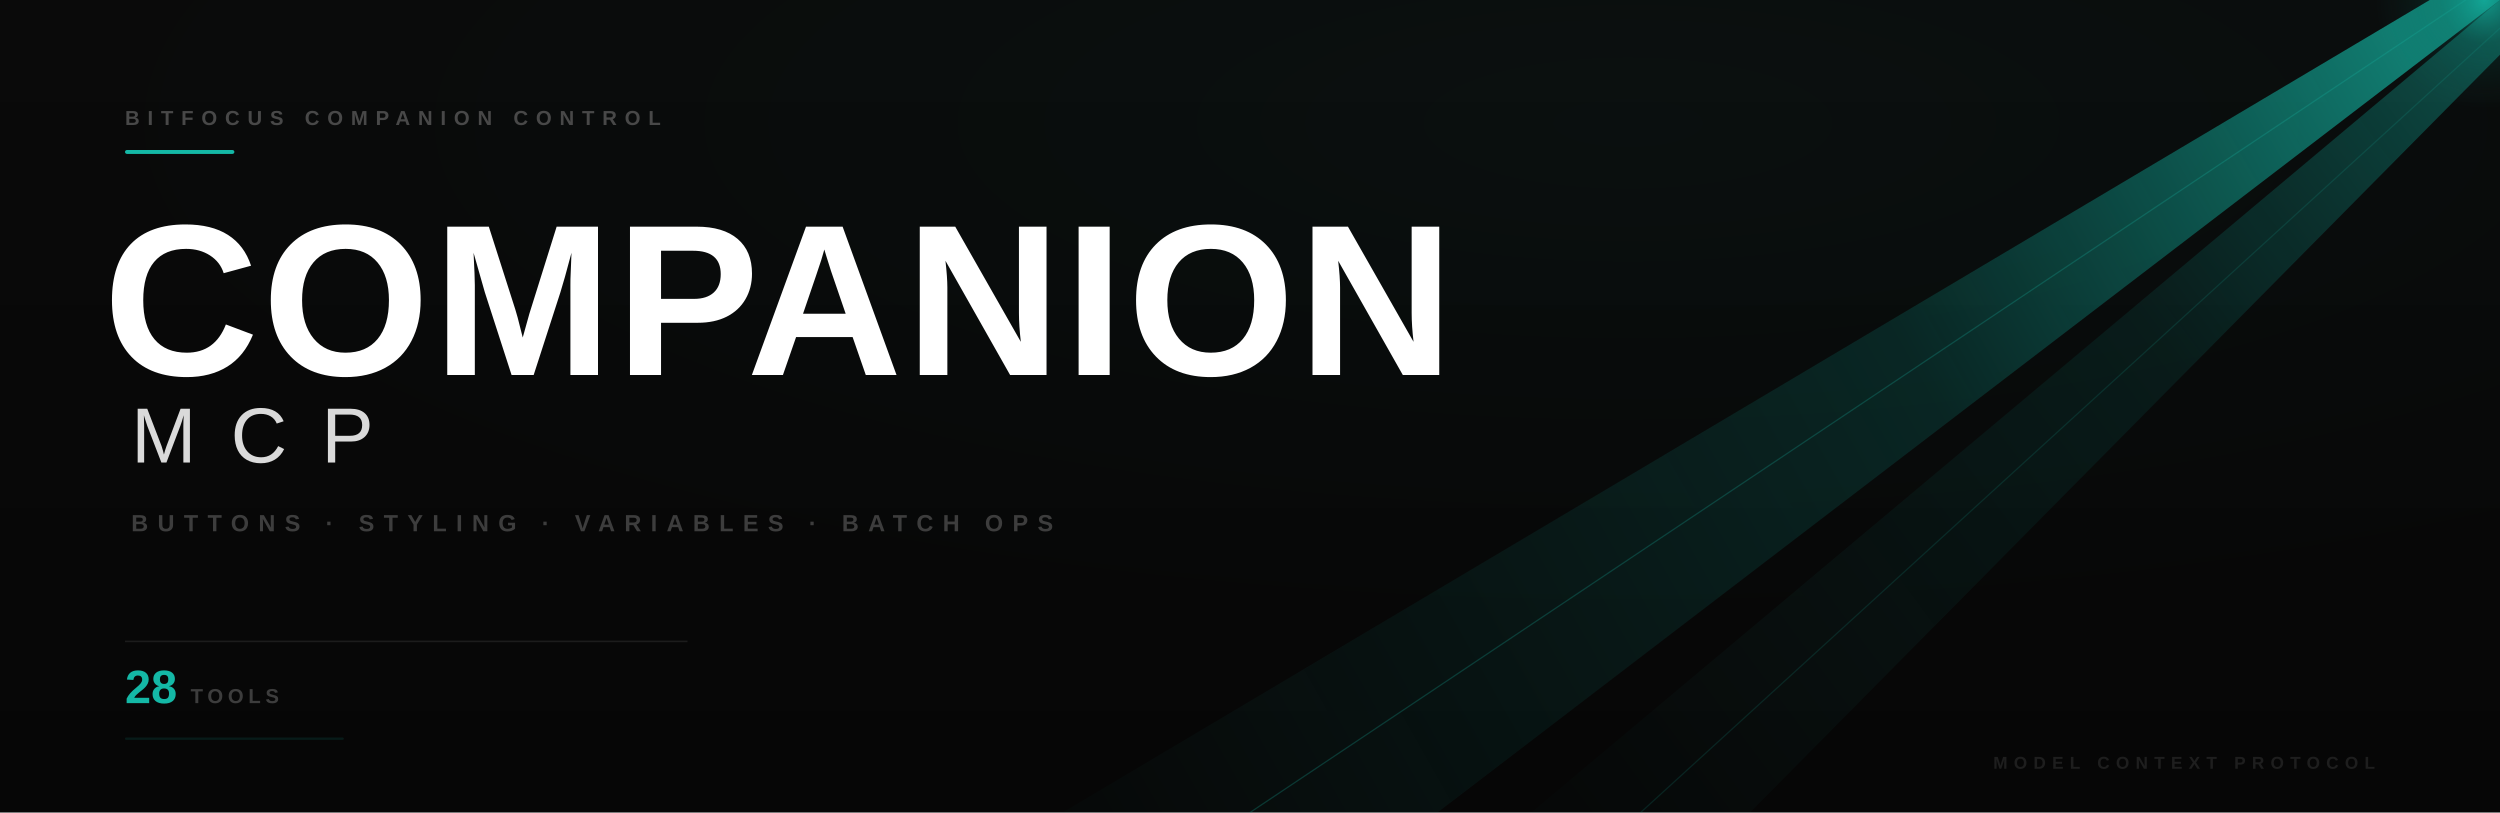
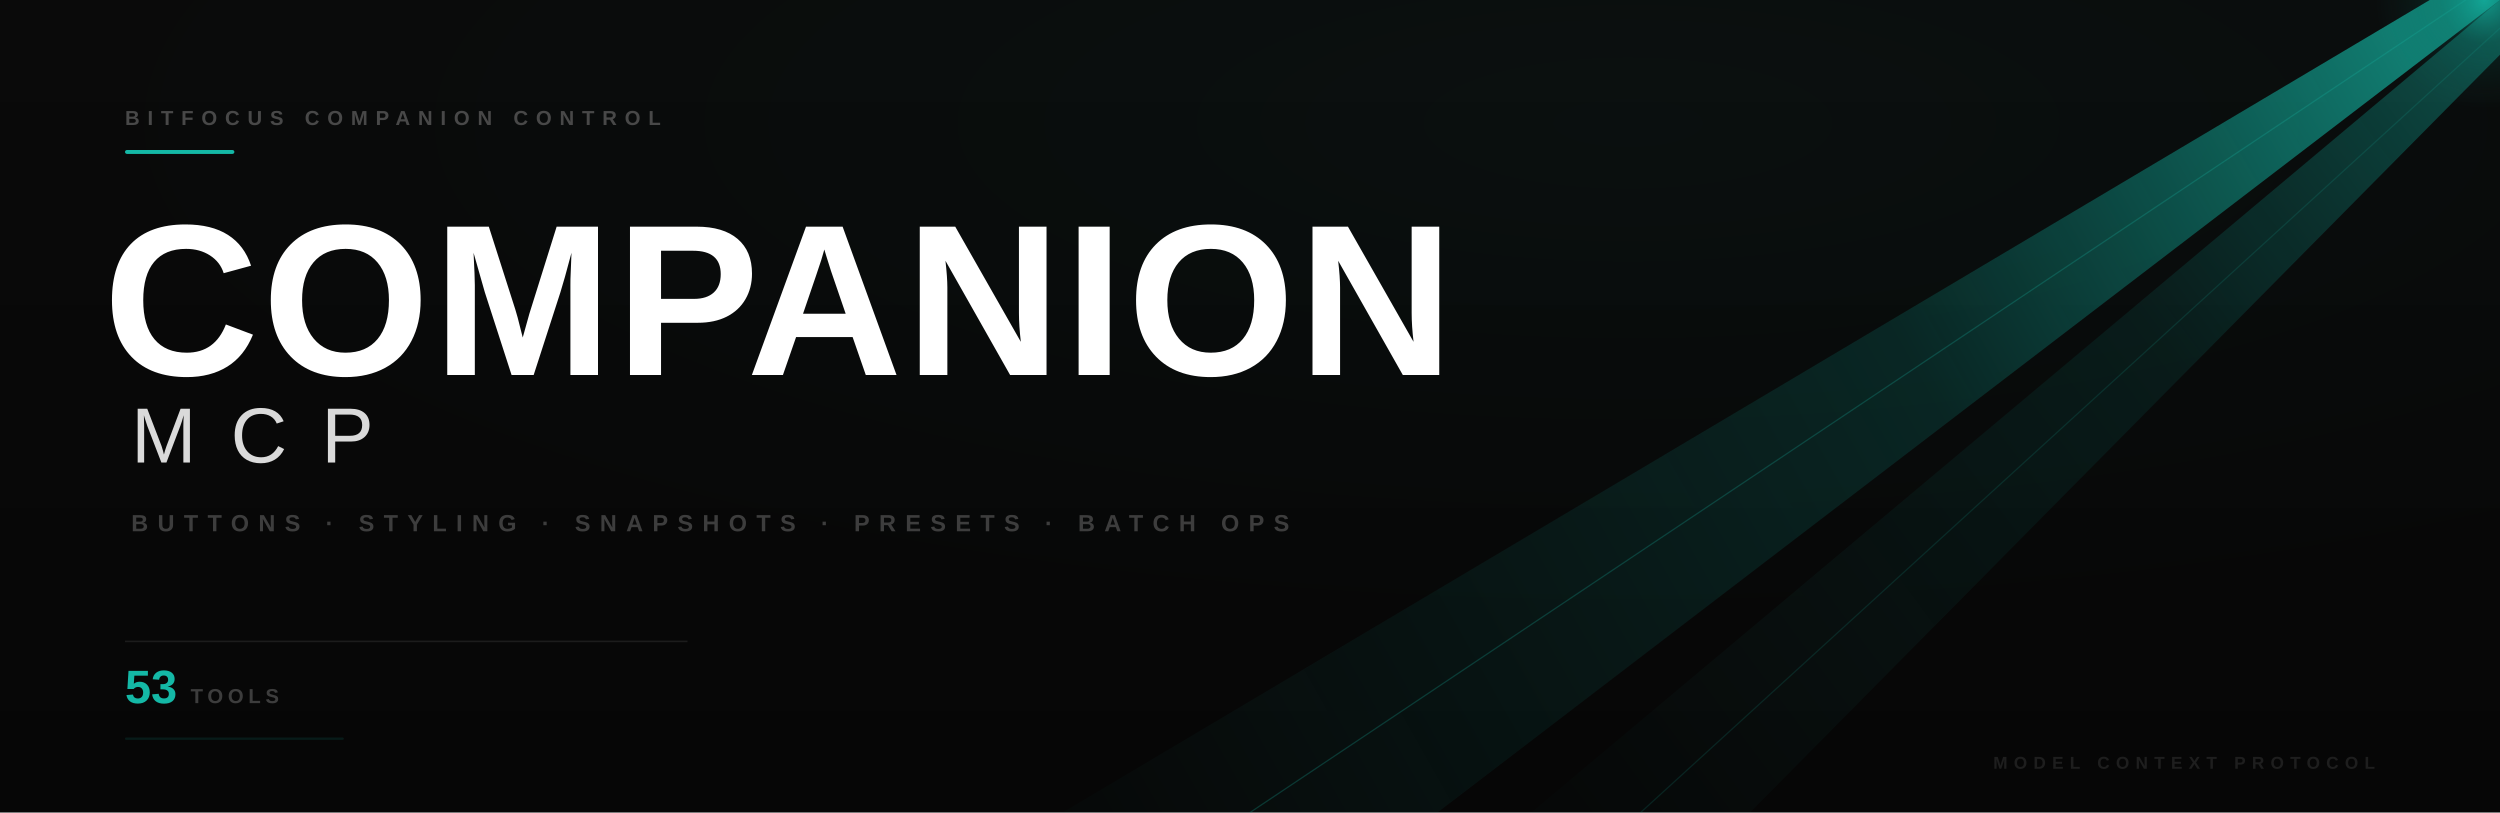
<svg xmlns="http://www.w3.org/2000/svg" width="1600" height="520" viewBox="0 0 1600 520" fill="none" role="img" aria-labelledby="title desc">
  <defs>
    <linearGradient id="bg" x1="0" y1="0" x2="0" y2="520" gradientUnits="userSpaceOnUse">
      <stop offset="0" stop-color="#0A0A0A" />
      <stop offset="1" stop-color="#060606" />
    </linearGradient>
    <linearGradient id="beamFill1" x1="1520" y1="0" x2="600" y2="520" gradientUnits="userSpaceOnUse">
      <stop offset="0" stop-color="#14B8A6" stop-opacity="0.65" />
      <stop offset="0.35" stop-color="#0D9488" stop-opacity="0.2" />
      <stop offset="1" stop-color="#0F766E" stop-opacity="0" />
    </linearGradient>
    <linearGradient id="beamFill2" x1="1600" y1="0" x2="900" y2="520" gradientUnits="userSpaceOnUse">
      <stop offset="0" stop-color="#14B8A6" stop-opacity="0.4" />
      <stop offset="0.35" stop-color="#0D9488" stop-opacity="0.12" />
      <stop offset="1" stop-color="#0F766E" stop-opacity="0" />
    </linearGradient>
    <radialGradient id="srcGlow" cx="0.5" cy="0.5" r="0.5">
      <stop offset="0" stop-color="#14B8A6" stop-opacity="0.7" />
      <stop offset="0.4" stop-color="#0D9488" stop-opacity="0.15" />
      <stop offset="1" stop-color="#0F766E" stop-opacity="0" />
    </radialGradient>
    <radialGradient id="ambient" cx="0.65" cy="0.15" r="0.65" gradientUnits="objectBoundingBox">
      <stop offset="0" stop-color="#14B8A6" stop-opacity="0.035" />
      <stop offset="1" stop-color="#0D9488" stop-opacity="0" />
    </radialGradient>
  </defs>
  <rect width="1600" height="520" fill="url(#bg)" />
  <rect width="1600" height="520" fill="url(#ambient)" />
  <polygon points="1555,0 1600,0 920,520 680,520" fill="url(#beamFill1)" />
  <polygon points="1600,0 1600,35 1120,520 980,520" fill="url(#beamFill2)" />
  <line x1="1578" y1="0" x2="800" y2="520" stroke="#14B8A6" stroke-width="0.8" opacity="0.25" />
  <line x1="1600" y1="18" x2="1050" y2="520" stroke="#14B8A6" stroke-width="0.8" opacity="0.15" />
  <circle cx="1590" cy="0" r="70" fill="url(#srcGlow)" />
  <text x="80" y="80" fill="#484848" font-family="Arial, Helvetica, sans-serif" font-size="13" font-weight="600" letter-spacing="5">BITFOCUS COMPANION CONTROL</text>
  <rect x="80" y="96" width="70" height="2.5" rx="1.25" fill="#14B8A6" />
  <text x="66" y="240" fill="#FFFFFF" font-family="Arial Black, Arial, Helvetica, sans-serif" font-size="138" font-weight="900" letter-spacing="2">COMPANION</text>
  <text x="84" y="296" fill="#FFFFFF" font-family="Arial, Helvetica, sans-serif" font-size="50" font-weight="300" letter-spacing="22" opacity="0.85">MCP</text>
-   <text x="84" y="340" fill="#3D3D3D" font-family="Arial, Helvetica, sans-serif" font-size="15" font-weight="600" letter-spacing="6">BUTTONS · STYLING · VARIABLES · BATCH OPS</text>
+   <text x="84" y="340" fill="#3D3D3D" font-family="Arial, Helvetica, sans-serif" font-size="15" font-weight="600" letter-spacing="6">BUTTONS · STYLING · SNAPSHOTS · PRESETS · BATCH OPS</text>
  <rect x="80" y="410" width="360" height="1" fill="#1C1C1C" />
  <g transform="translate(80, 450)">
-     <text x="0" y="0" fill="#14B8A6" font-family="Arial, Helvetica, sans-serif" font-size="30" font-weight="900">28</text>
+     <text x="0" y="0" fill="#14B8A6" font-family="Arial, Helvetica, sans-serif" font-size="30" font-weight="900">53</text>
    <text x="42" y="0" fill="#3D3D3D" font-family="Arial, Helvetica, sans-serif" font-size="13" font-weight="600" letter-spacing="3">TOOLS</text>
  </g>
  <rect x="80" y="472" width="140" height="1.5" rx="0.75" fill="#14B8A6" opacity="0.12" />
  <text x="1520" y="492" fill="#1E1E1E" font-family="Arial, Helvetica, sans-serif" font-size="11" font-weight="600" letter-spacing="4" text-anchor="end">MODEL CONTEXT PROTOCOL</text>
</svg>
